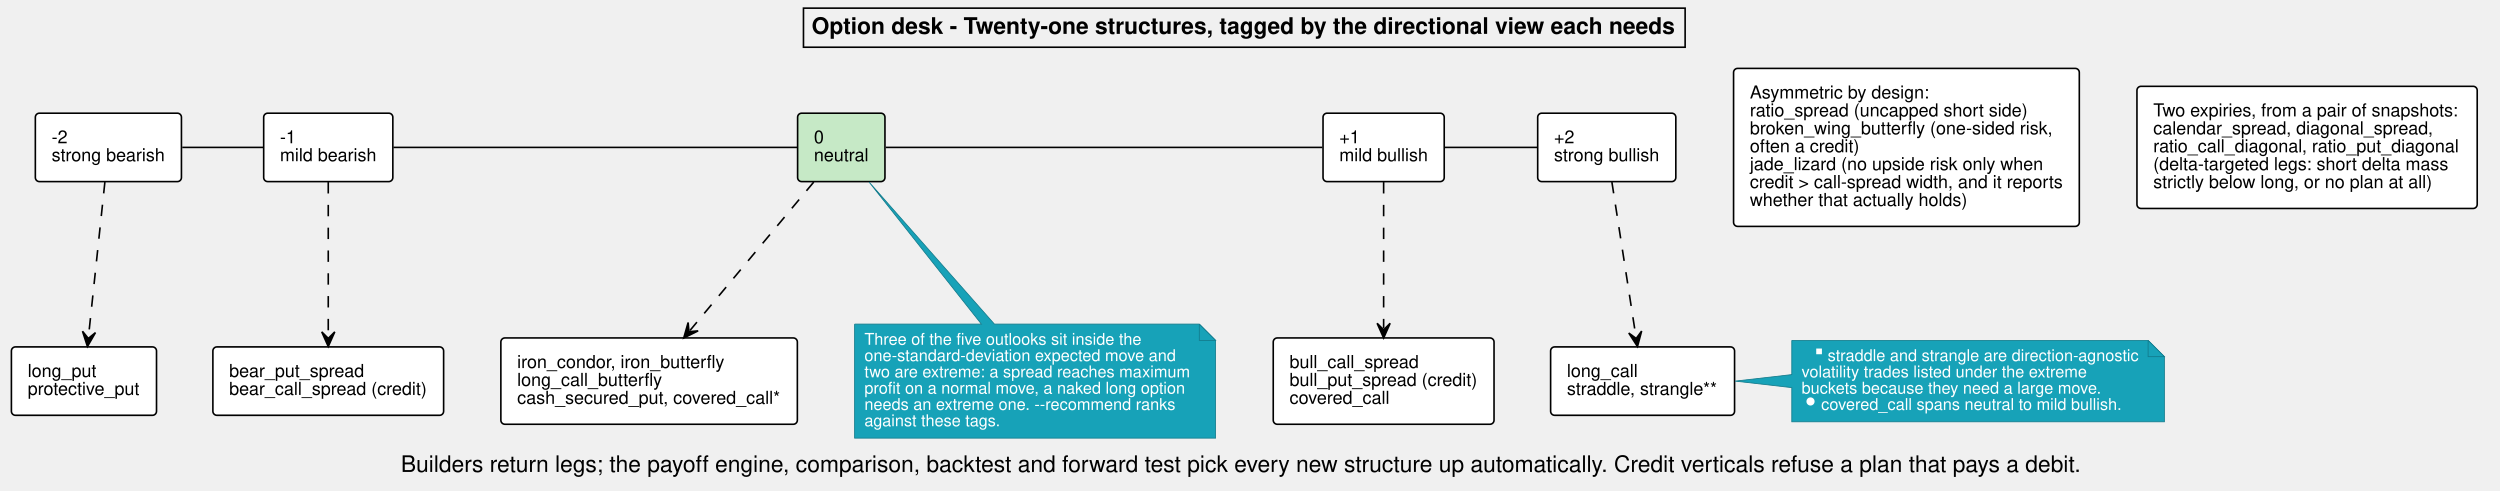
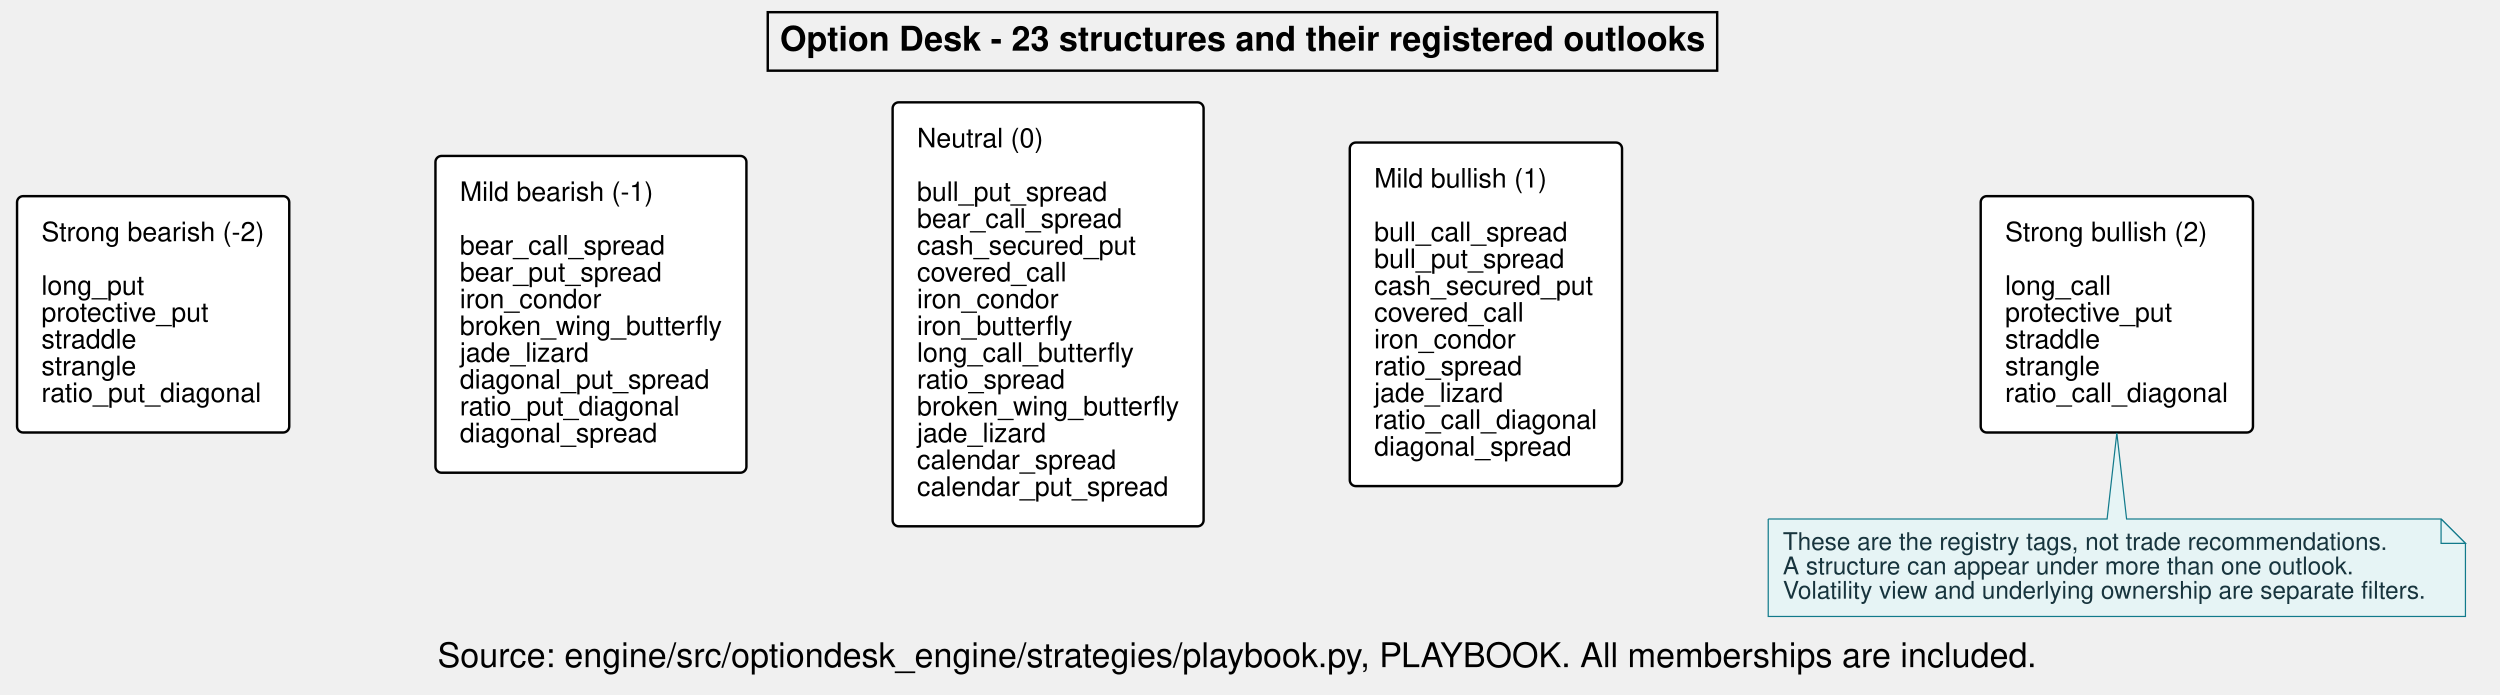
- <svg xmlns="http://www.w3.org/2000/svg" contentStyleType="text/css" data-diagram-type="DESCRIPTION" height="301px" preserveAspectRatio="none" style="width:1535px;height:301px;background:#FFFFFF;" version="1.1" viewBox="0 0 1535 301" width="1535px" zoomAndPan="magnify">
+ <svg xmlns="http://www.w3.org/2000/svg" contentStyleType="text/css" data-diagram-type="DESCRIPTION" height="285px" preserveAspectRatio="none" style="width:1026px;height:285px;background:#FFFFFF;" version="1.1" viewBox="0 0 1026 285" width="1026px" zoomAndPan="magnify">
  <defs />
  <g>
    <g class="title" data-source-line="2">
-       <rect fill="none" height="24" style="stroke:#000000;stroke-width:1;" width="541.337" x="493.333" y="5" />
-       <text fill="#000000" font-family="Helvetica" font-size="14" font-weight="700" lengthAdjust="spacing" textLength="531.337" x="498.333" y="20.78">Option desk - Twenty-one structures, tagged by the directional view each needs</text>
+       <rect fill="none" height="24" style="stroke:#000000;stroke-width:1;" width="389.641" x="315.088" y="5" />
+       <text fill="#000000" font-family="Helvetica" font-size="14" font-weight="700" lengthAdjust="spacing" textLength="379.641" x="320.088" y="20.78">Option Desk - 23 structures and their registered outlooks</text>
    </g>
-     <g class="entity" data-qualified-name="sb" data-source-line="4" id="ent0002">
-       <rect fill="#FFFFFF" height="42" rx="2.5" ry="2.5" style="stroke:#000000;stroke-width:1;" width="89.706" x="21.7" y="69.5" />
-       <text fill="#000000" font-family="Helvetica" font-size="11" lengthAdjust="spacing" textLength="9.781" x="31.7" y="87.97">-2</text>
-       <text fill="#000000" font-family="Helvetica" font-size="11" lengthAdjust="spacing" textLength="69.706" x="31.7" y="98.97">strong bearish</text>
+     <g class="entity" data-qualified-name="outlook0" data-source-line="5" id="ent0002">
+       <rect fill="#FFFFFF" height="97" rx="2.5" ry="2.5" style="stroke:#000000;stroke-width:1;" width="111.706" x="7" y="80.5" />
+       <text fill="#000000" font-family="Helvetica" font-size="11" lengthAdjust="spacing" textLength="91.706" x="17" y="98.97">Strong bearish (-2)</text>
+       <text fill="#000000" font-family="Helvetica" font-size="11" lengthAdjust="spacing" textLength="3.056" x="17" y="109.97"> </text>
+       <text fill="#000000" font-family="Helvetica" font-size="11" lengthAdjust="spacing" textLength="42.206" x="17" y="120.97">long_put</text>
+       <text fill="#000000" font-family="Helvetica" font-size="11" lengthAdjust="spacing" textLength="69.099" x="17" y="131.97">protective_put</text>
+       <text fill="#000000" font-family="Helvetica" font-size="11" lengthAdjust="spacing" textLength="39.134" x="17" y="142.97">straddle</text>
+       <text fill="#000000" font-family="Helvetica" font-size="11" lengthAdjust="spacing" textLength="39.134" x="17" y="153.97">strangle</text>
+       <text fill="#000000" font-family="Helvetica" font-size="11" lengthAdjust="spacing" textLength="90.519" x="17" y="164.97">ratio_put_diagonal</text>
    </g>
-     <g class="entity" data-qualified-name="mb" data-source-line="5" id="ent0003">
-       <rect fill="#FFFFFF" height="42" rx="2.5" ry="2.5" style="stroke:#000000;stroke-width:1;" width="79.302" x="161.9" y="69.5" />
-       <text fill="#000000" font-family="Helvetica" font-size="11" lengthAdjust="spacing" textLength="9.781" x="171.9" y="87.97">-1</text>
-       <text fill="#000000" font-family="Helvetica" font-size="11" lengthAdjust="spacing" textLength="59.302" x="171.9" y="98.97">mild bearish</text>
+     <g class="entity" data-qualified-name="outlook1" data-source-line="6" id="ent0003">
+       <rect fill="#FFFFFF" height="130" rx="2.5" ry="2.5" style="stroke:#000000;stroke-width:1;" width="127.621" x="178.71" y="64" />
+       <text fill="#000000" font-family="Helvetica" font-size="11" lengthAdjust="spacing" textLength="79.465" x="188.71" y="82.47">Mild bearish (-1)</text>
+       <text fill="#000000" font-family="Helvetica" font-size="11" lengthAdjust="spacing" textLength="3.056" x="188.71" y="93.47"> </text>
+       <text fill="#000000" font-family="Helvetica" font-size="11" lengthAdjust="spacing" textLength="84.391" x="188.71" y="104.47">bear_call_spread</text>
+       <text fill="#000000" font-family="Helvetica" font-size="11" lengthAdjust="spacing" textLength="83.177" x="188.71" y="115.47">bear_put_spread</text>
+       <text fill="#000000" font-family="Helvetica" font-size="11" lengthAdjust="spacing" textLength="58.094" x="188.71" y="126.47">iron_condor</text>
+       <text fill="#000000" font-family="Helvetica" font-size="11" lengthAdjust="spacing" textLength="107.621" x="188.71" y="137.47">broken_wing_butterfly</text>
+       <text fill="#000000" font-family="Helvetica" font-size="11" lengthAdjust="spacing" textLength="53.201" x="188.71" y="148.47">jade_lizard</text>
+       <text fill="#000000" font-family="Helvetica" font-size="11" lengthAdjust="spacing" textLength="102.754" x="188.71" y="159.47">diagonal_put_spread</text>
+       <text fill="#000000" font-family="Helvetica" font-size="11" lengthAdjust="spacing" textLength="90.519" x="188.71" y="170.47">ratio_put_diagonal</text>
+       <text fill="#000000" font-family="Helvetica" font-size="11" lengthAdjust="spacing" textLength="81.345" x="188.71" y="181.47">diagonal_spread</text>
    </g>
-     <g class="entity" data-qualified-name="n" data-source-line="6" id="ent0004">
-       <rect fill="#C6E9C6" height="42" rx="2.5" ry="2.5" style="stroke:#000000;stroke-width:1;" width="53.634" x="489.73" y="69.5" />
-       <text fill="#000000" font-family="Helvetica" font-size="11" lengthAdjust="spacing" textLength="6.118" x="499.73" y="87.97">0</text>
-       <text fill="#000000" font-family="Helvetica" font-size="11" lengthAdjust="spacing" textLength="33.634" x="499.73" y="98.97">neutral</text>
+     <g class="entity" data-qualified-name="outlook2" data-source-line="7" id="ent0004">
+       <rect fill="#FFFFFF" height="174" rx="2.5" ry="2.5" style="stroke:#000000;stroke-width:1;" width="127.621" x="366.33" y="42" />
+       <text fill="#000000" font-family="Helvetica" font-size="11" lengthAdjust="spacing" textLength="51.96" x="376.33" y="60.47">Neutral (0)</text>
+       <text fill="#000000" font-family="Helvetica" font-size="11" lengthAdjust="spacing" textLength="3.056" x="376.33" y="71.47"> </text>
+       <text fill="#000000" font-family="Helvetica" font-size="11" lengthAdjust="spacing" textLength="78.284" x="376.33" y="82.47">bull_put_spread</text>
+       <text fill="#000000" font-family="Helvetica" font-size="11" lengthAdjust="spacing" textLength="84.391" x="376.33" y="93.47">bear_call_spread</text>
+       <text fill="#000000" font-family="Helvetica" font-size="11" lengthAdjust="spacing" textLength="89.896" x="376.33" y="104.47">cash_secured_put</text>
+       <text fill="#000000" font-family="Helvetica" font-size="11" lengthAdjust="spacing" textLength="61.757" x="376.33" y="115.47">covered_call</text>
+       <text fill="#000000" font-family="Helvetica" font-size="11" lengthAdjust="spacing" textLength="58.094" x="376.33" y="126.47">iron_condor</text>
+       <text fill="#000000" font-family="Helvetica" font-size="11" lengthAdjust="spacing" textLength="63.588" x="376.33" y="137.47">iron_butterfly</text>
+       <text fill="#000000" font-family="Helvetica" font-size="11" lengthAdjust="spacing" textLength="88.666" x="376.33" y="148.47">long_call_butterfly</text>
+       <text fill="#000000" font-family="Helvetica" font-size="11" lengthAdjust="spacing" textLength="61.15" x="376.33" y="159.47">ratio_spread</text>
+       <text fill="#000000" font-family="Helvetica" font-size="11" lengthAdjust="spacing" textLength="107.621" x="376.33" y="170.47">broken_wing_butterfly</text>
+       <text fill="#000000" font-family="Helvetica" font-size="11" lengthAdjust="spacing" textLength="53.201" x="376.33" y="181.47">jade_lizard</text>
+       <text fill="#000000" font-family="Helvetica" font-size="11" lengthAdjust="spacing" textLength="81.947" x="376.33" y="192.47">calendar_spread</text>
+       <text fill="#000000" font-family="Helvetica" font-size="11" lengthAdjust="spacing" textLength="103.356" x="376.33" y="203.47">calendar_put_spread</text>
    </g>
-     <g class="entity" data-qualified-name="mu" data-source-line="7" id="ent0005">
-       <rect fill="#FFFFFF" height="42" rx="2.5" ry="2.5" style="stroke:#000000;stroke-width:1;" width="74.409" x="812.34" y="69.5" />
-       <text fill="#000000" font-family="Helvetica" font-size="11" lengthAdjust="spacing" textLength="12.541" x="822.34" y="87.97">+1</text>
-       <text fill="#000000" font-family="Helvetica" font-size="11" lengthAdjust="spacing" textLength="54.409" x="822.34" y="98.97">mild bullish</text>
+     <g class="entity" data-qualified-name="outlook3" data-source-line="8" id="ent0005">
+       <rect fill="#FFFFFF" height="141" rx="2.5" ry="2.5" style="stroke:#000000;stroke-width:1;" width="111.733" x="553.95" y="58.5" />
+       <text fill="#000000" font-family="Helvetica" font-size="11" lengthAdjust="spacing" textLength="70.909" x="563.95" y="76.97">Mild bullish (1)</text>
+       <text fill="#000000" font-family="Helvetica" font-size="11" lengthAdjust="spacing" textLength="3.056" x="563.95" y="87.97"> </text>
+       <text fill="#000000" font-family="Helvetica" font-size="11" lengthAdjust="spacing" textLength="79.498" x="563.95" y="98.97">bull_call_spread</text>
+       <text fill="#000000" font-family="Helvetica" font-size="11" lengthAdjust="spacing" textLength="78.284" x="563.95" y="109.97">bull_put_spread</text>
+       <text fill="#000000" font-family="Helvetica" font-size="11" lengthAdjust="spacing" textLength="89.896" x="563.95" y="120.97">cash_secured_put</text>
+       <text fill="#000000" font-family="Helvetica" font-size="11" lengthAdjust="spacing" textLength="61.757" x="563.95" y="131.97">covered_call</text>
+       <text fill="#000000" font-family="Helvetica" font-size="11" lengthAdjust="spacing" textLength="58.094" x="563.95" y="142.97">iron_condor</text>
+       <text fill="#000000" font-family="Helvetica" font-size="11" lengthAdjust="spacing" textLength="61.15" x="563.95" y="153.97">ratio_spread</text>
+       <text fill="#000000" font-family="Helvetica" font-size="11" lengthAdjust="spacing" textLength="53.201" x="563.95" y="164.97">jade_lizard</text>
+       <text fill="#000000" font-family="Helvetica" font-size="11" lengthAdjust="spacing" textLength="91.733" x="563.95" y="175.97">ratio_call_diagonal</text>
+       <text fill="#000000" font-family="Helvetica" font-size="11" lengthAdjust="spacing" textLength="81.345" x="563.95" y="186.97">diagonal_spread</text>
    </g>
-     <g class="entity" data-qualified-name="su" data-source-line="8" id="ent0006">
-       <rect fill="#FFFFFF" height="42" rx="2.5" ry="2.5" style="stroke:#000000;stroke-width:1;" width="84.813" x="944.14" y="69.5" />
-       <text fill="#000000" font-family="Helvetica" font-size="11" lengthAdjust="spacing" textLength="12.541" x="954.14" y="87.97">+2</text>
-       <text fill="#000000" font-family="Helvetica" font-size="11" lengthAdjust="spacing" textLength="64.813" x="954.14" y="98.97">strong bullish</text>
+     <g class="entity" data-qualified-name="outlook4" data-source-line="9" id="ent0006">
+       <rect fill="#FFFFFF" height="97" rx="2.5" ry="2.5" style="stroke:#000000;stroke-width:1;" width="111.733" x="812.88" y="80.5" />
+       <text fill="#000000" font-family="Helvetica" font-size="11" lengthAdjust="spacing" textLength="83.15" x="822.88" y="98.97">Strong bullish (2)</text>
+       <text fill="#000000" font-family="Helvetica" font-size="11" lengthAdjust="spacing" textLength="3.056" x="822.88" y="109.97"> </text>
+       <text fill="#000000" font-family="Helvetica" font-size="11" lengthAdjust="spacing" textLength="43.42" x="822.88" y="120.97">long_call</text>
+       <text fill="#000000" font-family="Helvetica" font-size="11" lengthAdjust="spacing" textLength="69.099" x="822.88" y="131.97">protective_put</text>
+       <text fill="#000000" font-family="Helvetica" font-size="11" lengthAdjust="spacing" textLength="39.134" x="822.88" y="142.97">straddle</text>
+       <text fill="#000000" font-family="Helvetica" font-size="11" lengthAdjust="spacing" textLength="39.134" x="822.88" y="153.97">strangle</text>
+       <text fill="#000000" font-family="Helvetica" font-size="11" lengthAdjust="spacing" textLength="91.733" x="822.88" y="164.97">ratio_call_diagonal</text>
    </g>
-     <g class="entity" data-qualified-name="lp" data-source-line="15" id="ent0011">
-       <rect fill="#FFFFFF" height="42" rx="2.5" ry="2.5" style="stroke:#000000;stroke-width:1;" width="89.099" x="7" y="213" />
-       <text fill="#000000" font-family="Helvetica" font-size="11" lengthAdjust="spacing" textLength="42.206" x="17" y="231.47">long_put</text>
-       <text fill="#000000" font-family="Helvetica" font-size="11" lengthAdjust="spacing" textLength="69.099" x="17" y="242.47">protective_put</text>
+     <g class="entity" data-qualified-name="GMN11" data-source-line="15" id="ent0012">
+       <path d="M725.68,213 L725.68,253 A0,0 0 0 0 725.68,253 L1011.817,253 A0,0 0 0 0 1011.817,253 L1011.817,223 L1001.817,213 L872.75,213 L868.75,177.71 L864.75,213 L725.68,213 A0,0 0 0 0 725.68,213" fill="#E6F4F5" style="stroke:#117A8B;stroke-width:0.5;" />
+       <path d="M1001.817,213 L1001.817,223 L1011.817,223 L1001.817,213" fill="#E6F4F5" style="stroke:#117A8B;stroke-width:0.5;" />
+       <text fill="#17343D" font-family="Helvetica" font-size="10" lengthAdjust="spacing" textLength="249.014" x="731.68" y="225.7">These are the registry tags, not trade recommendations.</text>
+       <text fill="#17343D" font-family="Helvetica" font-size="10" lengthAdjust="spacing" textLength="234.59" x="731.68" y="235.7">A structure can appear under more than one outlook.</text>
+       <text fill="#17343D" font-family="Helvetica" font-size="10" lengthAdjust="spacing" textLength="265.137" x="731.68" y="245.7">Volatility view and underlying ownership are separate filters.</text>
    </g>
-     <g class="entity" data-qualified-name="bps" data-source-line="16" id="ent0012">
-       <rect fill="#FFFFFF" height="42" rx="2.5" ry="2.5" style="stroke:#000000;stroke-width:1;" width="141.671" x="130.71" y="213" />
-       <text fill="#000000" font-family="Helvetica" font-size="11" lengthAdjust="spacing" textLength="83.177" x="140.71" y="231.47">bear_put_spread</text>
-       <text fill="#000000" font-family="Helvetica" font-size="11" lengthAdjust="spacing" textLength="121.671" x="140.71" y="242.47">bear_call_spread (credit)</text>
-     </g>
-     <g class="entity" data-qualified-name="ic" data-source-line="17" id="ent0013">
-       <rect fill="#FFFFFF" height="53" rx="2.5" ry="2.5" style="stroke:#000000;stroke-width:1;" width="182.046" x="307.53" y="207.5" />
-       <text fill="#000000" font-family="Helvetica" font-size="11" lengthAdjust="spacing" textLength="127.794" x="317.53" y="225.97">iron_condor, iron_butterfly</text>
-       <text fill="#000000" font-family="Helvetica" font-size="11" lengthAdjust="spacing" textLength="88.666" x="317.53" y="236.97">long_call_butterfly</text>
-       <text fill="#000000" font-family="Helvetica" font-size="11" lengthAdjust="spacing" textLength="162.046" x="317.53" y="247.97">cash_secured_put, covered_call*</text>
-     </g>
-     <g class="entity" data-qualified-name="bcs" data-source-line="18" id="ent0014">
-       <rect fill="#FFFFFF" height="53" rx="2.5" ry="2.5" style="stroke:#000000;stroke-width:1;" width="135.565" x="781.77" y="207.5" />
-       <text fill="#000000" font-family="Helvetica" font-size="11" lengthAdjust="spacing" textLength="79.498" x="791.77" y="225.97">bull_call_spread</text>
-       <text fill="#000000" font-family="Helvetica" font-size="11" lengthAdjust="spacing" textLength="115.564" x="791.77" y="236.97">bull_put_spread (credit)</text>
-       <text fill="#000000" font-family="Helvetica" font-size="11" lengthAdjust="spacing" textLength="61.757" x="791.77" y="247.97">covered_call</text>
-     </g>
-     <g class="entity" data-qualified-name="lc" data-source-line="19" id="ent0015">
-       <rect fill="#FFFFFF" height="42" rx="2.5" ry="2.5" style="stroke:#000000;stroke-width:1;" width="112.941" x="952.08" y="213" />
-       <text fill="#000000" font-family="Helvetica" font-size="11" lengthAdjust="spacing" textLength="43.42" x="962.08" y="231.47">long_call</text>
-       <text fill="#000000" font-family="Helvetica" font-size="11" lengthAdjust="spacing" textLength="92.941" x="962.08" y="242.47">straddle, strangle**</text>
-     </g>
-     <g class="entity" data-qualified-name="asym" data-source-line="27" id="ent0021">
-       <rect fill="#FFFFFF" height="97" rx="2.5" ry="2.5" style="stroke:#000000;stroke-width:1;" width="212.285" x="1064.41" y="42" />
-       <text fill="#000000" font-family="Helvetica" font-size="11" lengthAdjust="spacing" textLength="110.644" x="1074.41" y="60.47">Asymmetric by design:</text>
-       <text fill="#000000" font-family="Helvetica" font-size="11" lengthAdjust="spacing" textLength="170.602" x="1074.41" y="71.47">ratio_spread (uncapped short side)</text>
-       <text fill="#000000" font-family="Helvetica" font-size="11" lengthAdjust="spacing" textLength="185.872" x="1074.41" y="82.47">broken_wing_butterfly (one-sided risk,</text>
-       <text fill="#000000" font-family="Helvetica" font-size="11" lengthAdjust="spacing" textLength="67.257" x="1074.41" y="93.47">often a credit)</text>
-       <text fill="#000000" font-family="Helvetica" font-size="11" lengthAdjust="spacing" textLength="180.377" x="1074.41" y="104.47">jade_lizard (no upside risk only when</text>
-       <text fill="#000000" font-family="Helvetica" font-size="11" lengthAdjust="spacing" textLength="192.285" x="1074.41" y="115.47">credit &gt; call-spread width, and it reports</text>
-       <text fill="#000000" font-family="Helvetica" font-size="11" lengthAdjust="spacing" textLength="133.907" x="1074.41" y="126.47">whether that actually holds)</text>
-     </g>
-     <g class="entity" data-qualified-name="timesp" data-source-line="28" id="ent0022">
-       <rect fill="#FFFFFF" height="75" rx="2.5" ry="2.5" style="stroke:#000000;stroke-width:1;" width="208.912" x="1312.09" y="53" />
-       <text fill="#000000" font-family="Helvetica" font-size="11" lengthAdjust="spacing" textLength="188.912" x="1322.09" y="71.47">Two expiries, from a pair of snapshots:</text>
-       <text fill="#000000" font-family="Helvetica" font-size="11" lengthAdjust="spacing" textLength="172.46" x="1322.09" y="82.47">calendar_spread, diagonal_spread,</text>
-       <text fill="#000000" font-family="Helvetica" font-size="11" lengthAdjust="spacing" textLength="188.364" x="1322.09" y="93.47">ratio_call_diagonal, ratio_put_diagonal</text>
-       <text fill="#000000" font-family="Helvetica" font-size="11" lengthAdjust="spacing" textLength="181.591" x="1322.09" y="104.47">(delta-targeted legs: short delta mass</text>
-       <text fill="#000000" font-family="Helvetica" font-size="11" lengthAdjust="spacing" textLength="171.805" x="1322.09" y="115.47">strictly below long, or no plan at all)</text>
-     </g>
-     <g class="entity" data-qualified-name="GMN23" data-source-line="31" id="ent0024">
-       <path d="M524.73,199 L524.73,269 A0,0 0 0 0 524.73,269 L746.365,269 A0,0 0 0 0 746.365,269 L746.365,209 L736.365,199 L610.58,199 L533.6,111.77 L602.58,199 L524.73,199 A0,0 0 0 0 524.73,199" fill="#17A2B8" style="stroke:#117A8B;stroke-width:0.5;" />
-       <path d="M736.365,199 L736.365,209 L746.365,209 L736.365,199" fill="#17A2B8" style="stroke:#117A8B;stroke-width:0.5;" />
-       <text fill="#FFFFFF" font-family="Helvetica" font-size="10" lengthAdjust="spacing" textLength="170.649" x="530.73" y="211.7">Three of the five outlooks sit inside the</text>
-       <text fill="#FFFFFF" font-family="Helvetica" font-size="10" lengthAdjust="spacing" textLength="192.349" x="530.73" y="221.7">one-standard-deviation expected move and</text>
-       <text fill="#FFFFFF" font-family="Helvetica" font-size="10" lengthAdjust="spacing" textLength="200.635" x="530.73" y="231.7">two are extreme: a spread reaches maximum</text>
-       <text fill="#FFFFFF" font-family="Helvetica" font-size="10" lengthAdjust="spacing" textLength="197.9" x="530.73" y="241.7">profit on a normal move, a naked long option</text>
-       <text fill="#FFFFFF" font-family="Helvetica" font-size="10" lengthAdjust="spacing" textLength="191.758" x="530.73" y="251.7">needs an extreme one. --recommend ranks</text>
-       <text fill="#FFFFFF" font-family="Helvetica" font-size="10" lengthAdjust="spacing" textLength="83.945" x="530.73" y="261.7">against these tags.</text>
-     </g>
-     <g class="entity" data-qualified-name="GMN26" data-source-line="40" id="ent0027">
-       <path d="M1100.16,209 L1100.16,230 L1065.28,234 L1100.16,238 L1100.16,259 A0,0 0 0 0 1100.16,259 L1328.937,259 A0,0 0 0 0 1328.937,259 L1328.937,219 L1318.937,209 L1100.16,209 A0,0 0 0 0 1100.16,209" fill="#17A2B8" style="stroke:#117A8B;stroke-width:0.5;" />
-       <path d="M1318.937,209 L1318.937,219 L1328.937,219 L1318.937,209" fill="#17A2B8" style="stroke:#117A8B;stroke-width:0.5;" />
-       <rect fill="#FFFFFF" height="3.5" width="3.5" x="1115.16" y="214" />
-       <text fill="#FFFFFF" font-family="Helvetica" font-size="10" lengthAdjust="spacing" textLength="191.777" x="1122.16" y="221.7">straddle and strangle are direction-agnostic</text>
-       <text fill="#FFFFFF" font-family="Helvetica" font-size="10" lengthAdjust="spacing" textLength="176.196" x="1106.16" y="231.7">volatility trades listed under the extreme</text>
-       <text fill="#FFFFFF" font-family="Helvetica" font-size="10" lengthAdjust="spacing" textLength="185.117" x="1106.16" y="241.7">buckets because they need a large move.</text>
-       <ellipse cx="1111.66" cy="246.5" fill="#FFFFFF" rx="2.5" ry="2.5" />
-       <text fill="#FFFFFF" font-family="Helvetica" font-size="10" lengthAdjust="spacing" textLength="185.098" x="1118.16" y="251.7">covered_call spans neutral to mild bullish.</text>
-     </g>
-     <g class="link" data-entity-1="ent0002" data-entity-2="ent0003" data-link-type="association" data-source-line="10" id="lnk7">
-       <path d="M111.9,90.5 C128.48,90.5 145.05,90.5 161.63,90.5" fill="none" id="sb-mb" style="stroke:#000000;stroke-width:1;" />
-     </g>
-     <g class="link" data-entity-1="ent0003" data-entity-2="ent0004" data-link-type="association" data-source-line="11" id="lnk8">
-       <path d="M241.54,90.5 C324.17,90.5 406.8,90.5 489.42,90.5" fill="none" id="mb-n" style="stroke:#000000;stroke-width:1;" />
-     </g>
-     <g class="link" data-entity-1="ent0004" data-entity-2="ent0005" data-link-type="association" data-source-line="12" id="lnk9">
-       <path d="M543.87,90.5 C633.22,90.5 722.58,90.5 811.94,90.5" fill="none" id="n-mu" style="stroke:#000000;stroke-width:1;" />
-     </g>
-     <g class="link" data-entity-1="ent0005" data-entity-2="ent0006" data-link-type="association" data-source-line="13" id="lnk10">
-       <path d="M887.01,90.5 C905.93,90.5 924.86,90.5 943.78,90.5" fill="none" id="mu-su" style="stroke:#000000;stroke-width:1;" />
-     </g>
-     <g class="link" data-entity-1="ent0002" data-entity-2="ent0011" data-link-type="dependency" data-source-line="21" id="lnk16">
-       <path d="M64.4,111.77 C61.55,138.67 57.173,179.913 54.323,206.793" fill="none" id="sb-to-lp" style="stroke:#000000;stroke-width:1;stroke-dasharray:7,7;" />
-       <polygon fill="#000000" points="53.69,212.76,58.617,204.232,54.217,207.788,50.661,203.388,53.69,212.76" style="stroke:#000000;stroke-width:1;" />
-     </g>
-     <g class="link" data-entity-1="ent0003" data-entity-2="ent0012" data-link-type="dependency" data-source-line="22" id="lnk17">
-       <path d="M201.55,111.77 C201.55,138.67 201.55,179.88 201.55,206.76" fill="none" id="mb-to-bps" style="stroke:#000000;stroke-width:1;stroke-dasharray:7,7;" />
-       <polygon fill="#000000" points="201.55,212.76,205.55,203.76,201.55,207.76,197.55,203.76,201.55,212.76" style="stroke:#000000;stroke-width:1;" />
-     </g>
-     <g class="link" data-entity-1="ent0004" data-entity-2="ent0013" data-link-type="dependency" data-source-line="23" id="lnk18">
-       <path d="M499.64,111.77 C478.61,136.99 446.542,175.452 423.662,202.892" fill="none" id="n-to-ic" style="stroke:#000000;stroke-width:1;stroke-dasharray:7,7;" />
-       <polygon fill="#000000" points="419.82,207.5,428.656,203.149,423.022,203.66,422.512,198.026,419.82,207.5" style="stroke:#000000;stroke-width:1;" />
-     </g>
-     <g class="link" data-entity-1="ent0005" data-entity-2="ent0014" data-link-type="dependency" data-source-line="24" id="lnk19">
-       <path d="M849.55,111.77 C849.55,136.99 849.55,174.06 849.55,201.5" fill="none" id="mu-to-bcs" style="stroke:#000000;stroke-width:1;stroke-dasharray:7,7;" />
-       <polygon fill="#000000" points="849.55,207.5,853.55,198.5,849.55,202.5,845.55,198.5,849.55,207.5" style="stroke:#000000;stroke-width:1;" />
-     </g>
-     <g class="link" data-entity-1="ent0006" data-entity-2="ent0015" data-link-type="dependency" data-source-line="25" id="lnk20">
-       <path d="M989.7,111.77 C993.88,138.67 1000.298,179.951 1004.478,206.831" fill="none" id="su-to-lc" style="stroke:#000000;stroke-width:1;stroke-dasharray:7,7;" />
-       <polygon fill="#000000" points="1005.4,212.76,1007.97,203.252,1004.632,207.819,1000.065,204.482,1005.4,212.76" style="stroke:#000000;stroke-width:1;" />
-     </g>
-     <g class="caption" data-source-line="46">
-       <text fill="#000000" font-family="Helvetica" font-size="14" lengthAdjust="spacing" textLength="1035.747" x="246.127" y="289.78">Builders return legs; the payoff engine, comparison, backtest and forward test pick every new structure up automatically. Credit verticals refuse a plan that pays a debit.</text>
+     <g class="caption" data-source-line="20">
+       <text fill="#000000" font-family="Helvetica" font-size="14" lengthAdjust="spacing" textLength="660.7" x="179.558" y="273.78">Source: engine/src/optiondesk_engine/strategies/playbook.py, PLAYBOOK. All memberships are included.</text>
    </g>
  </g>
</svg>
